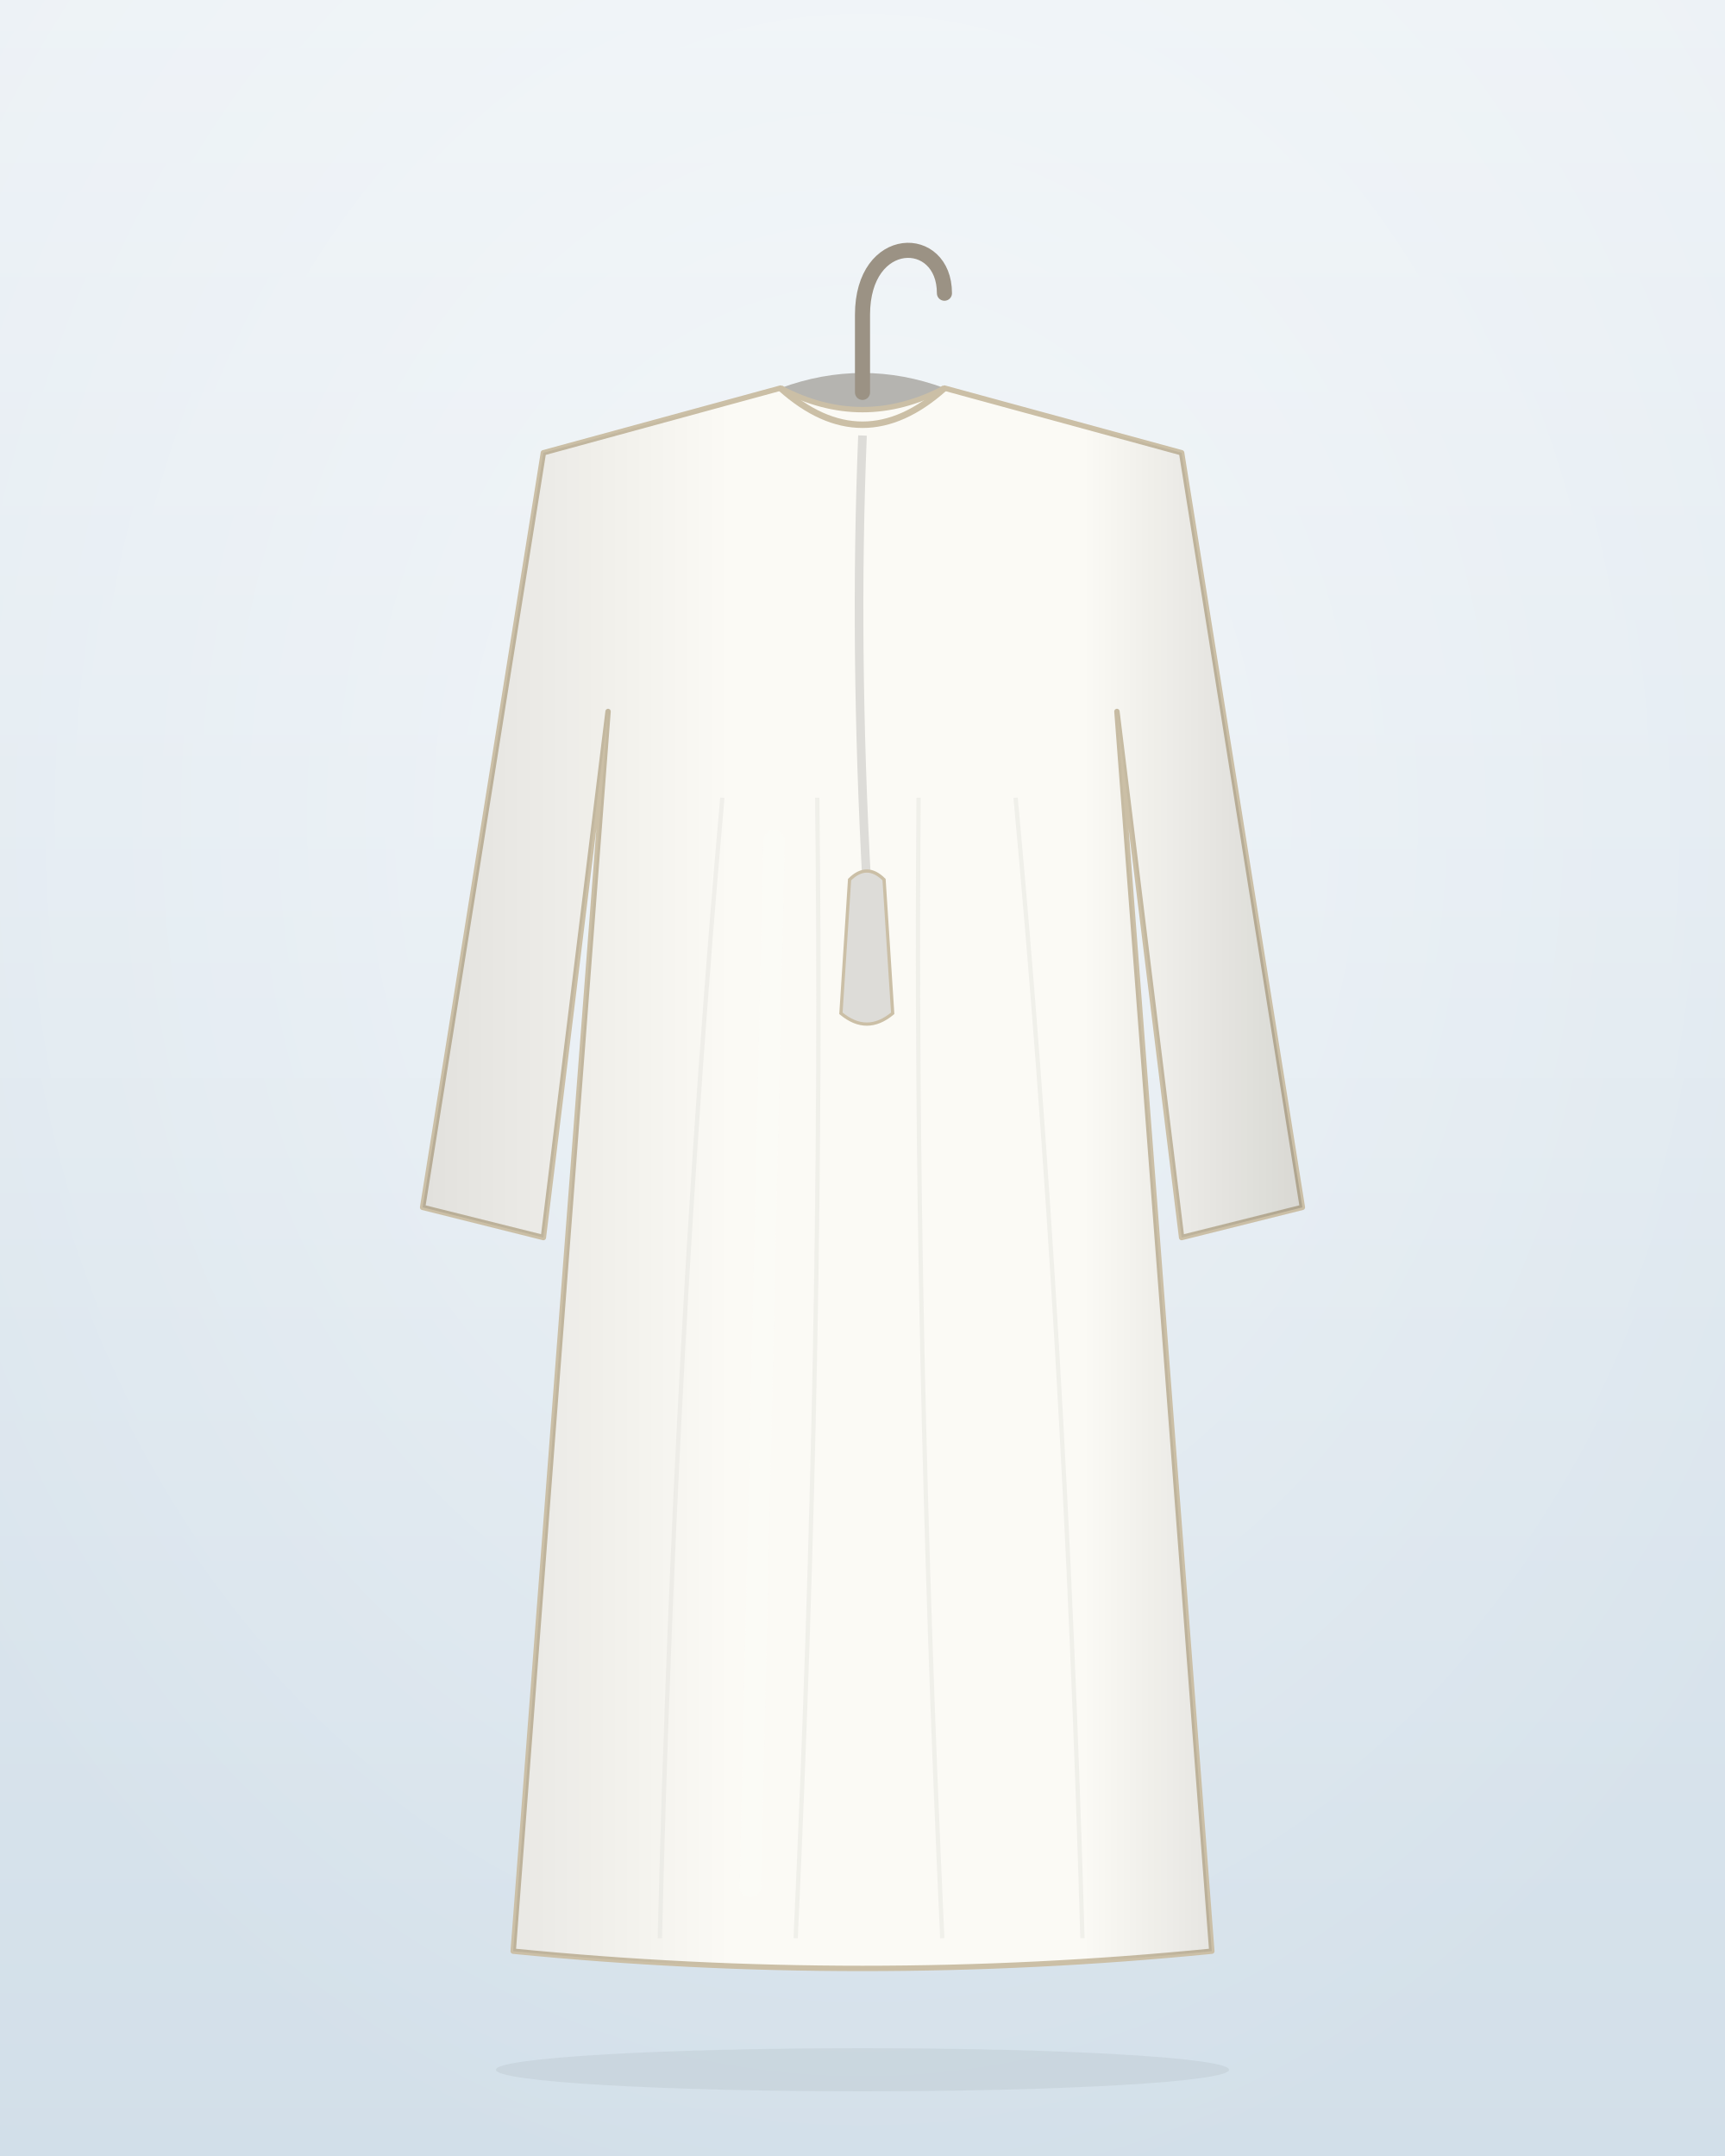
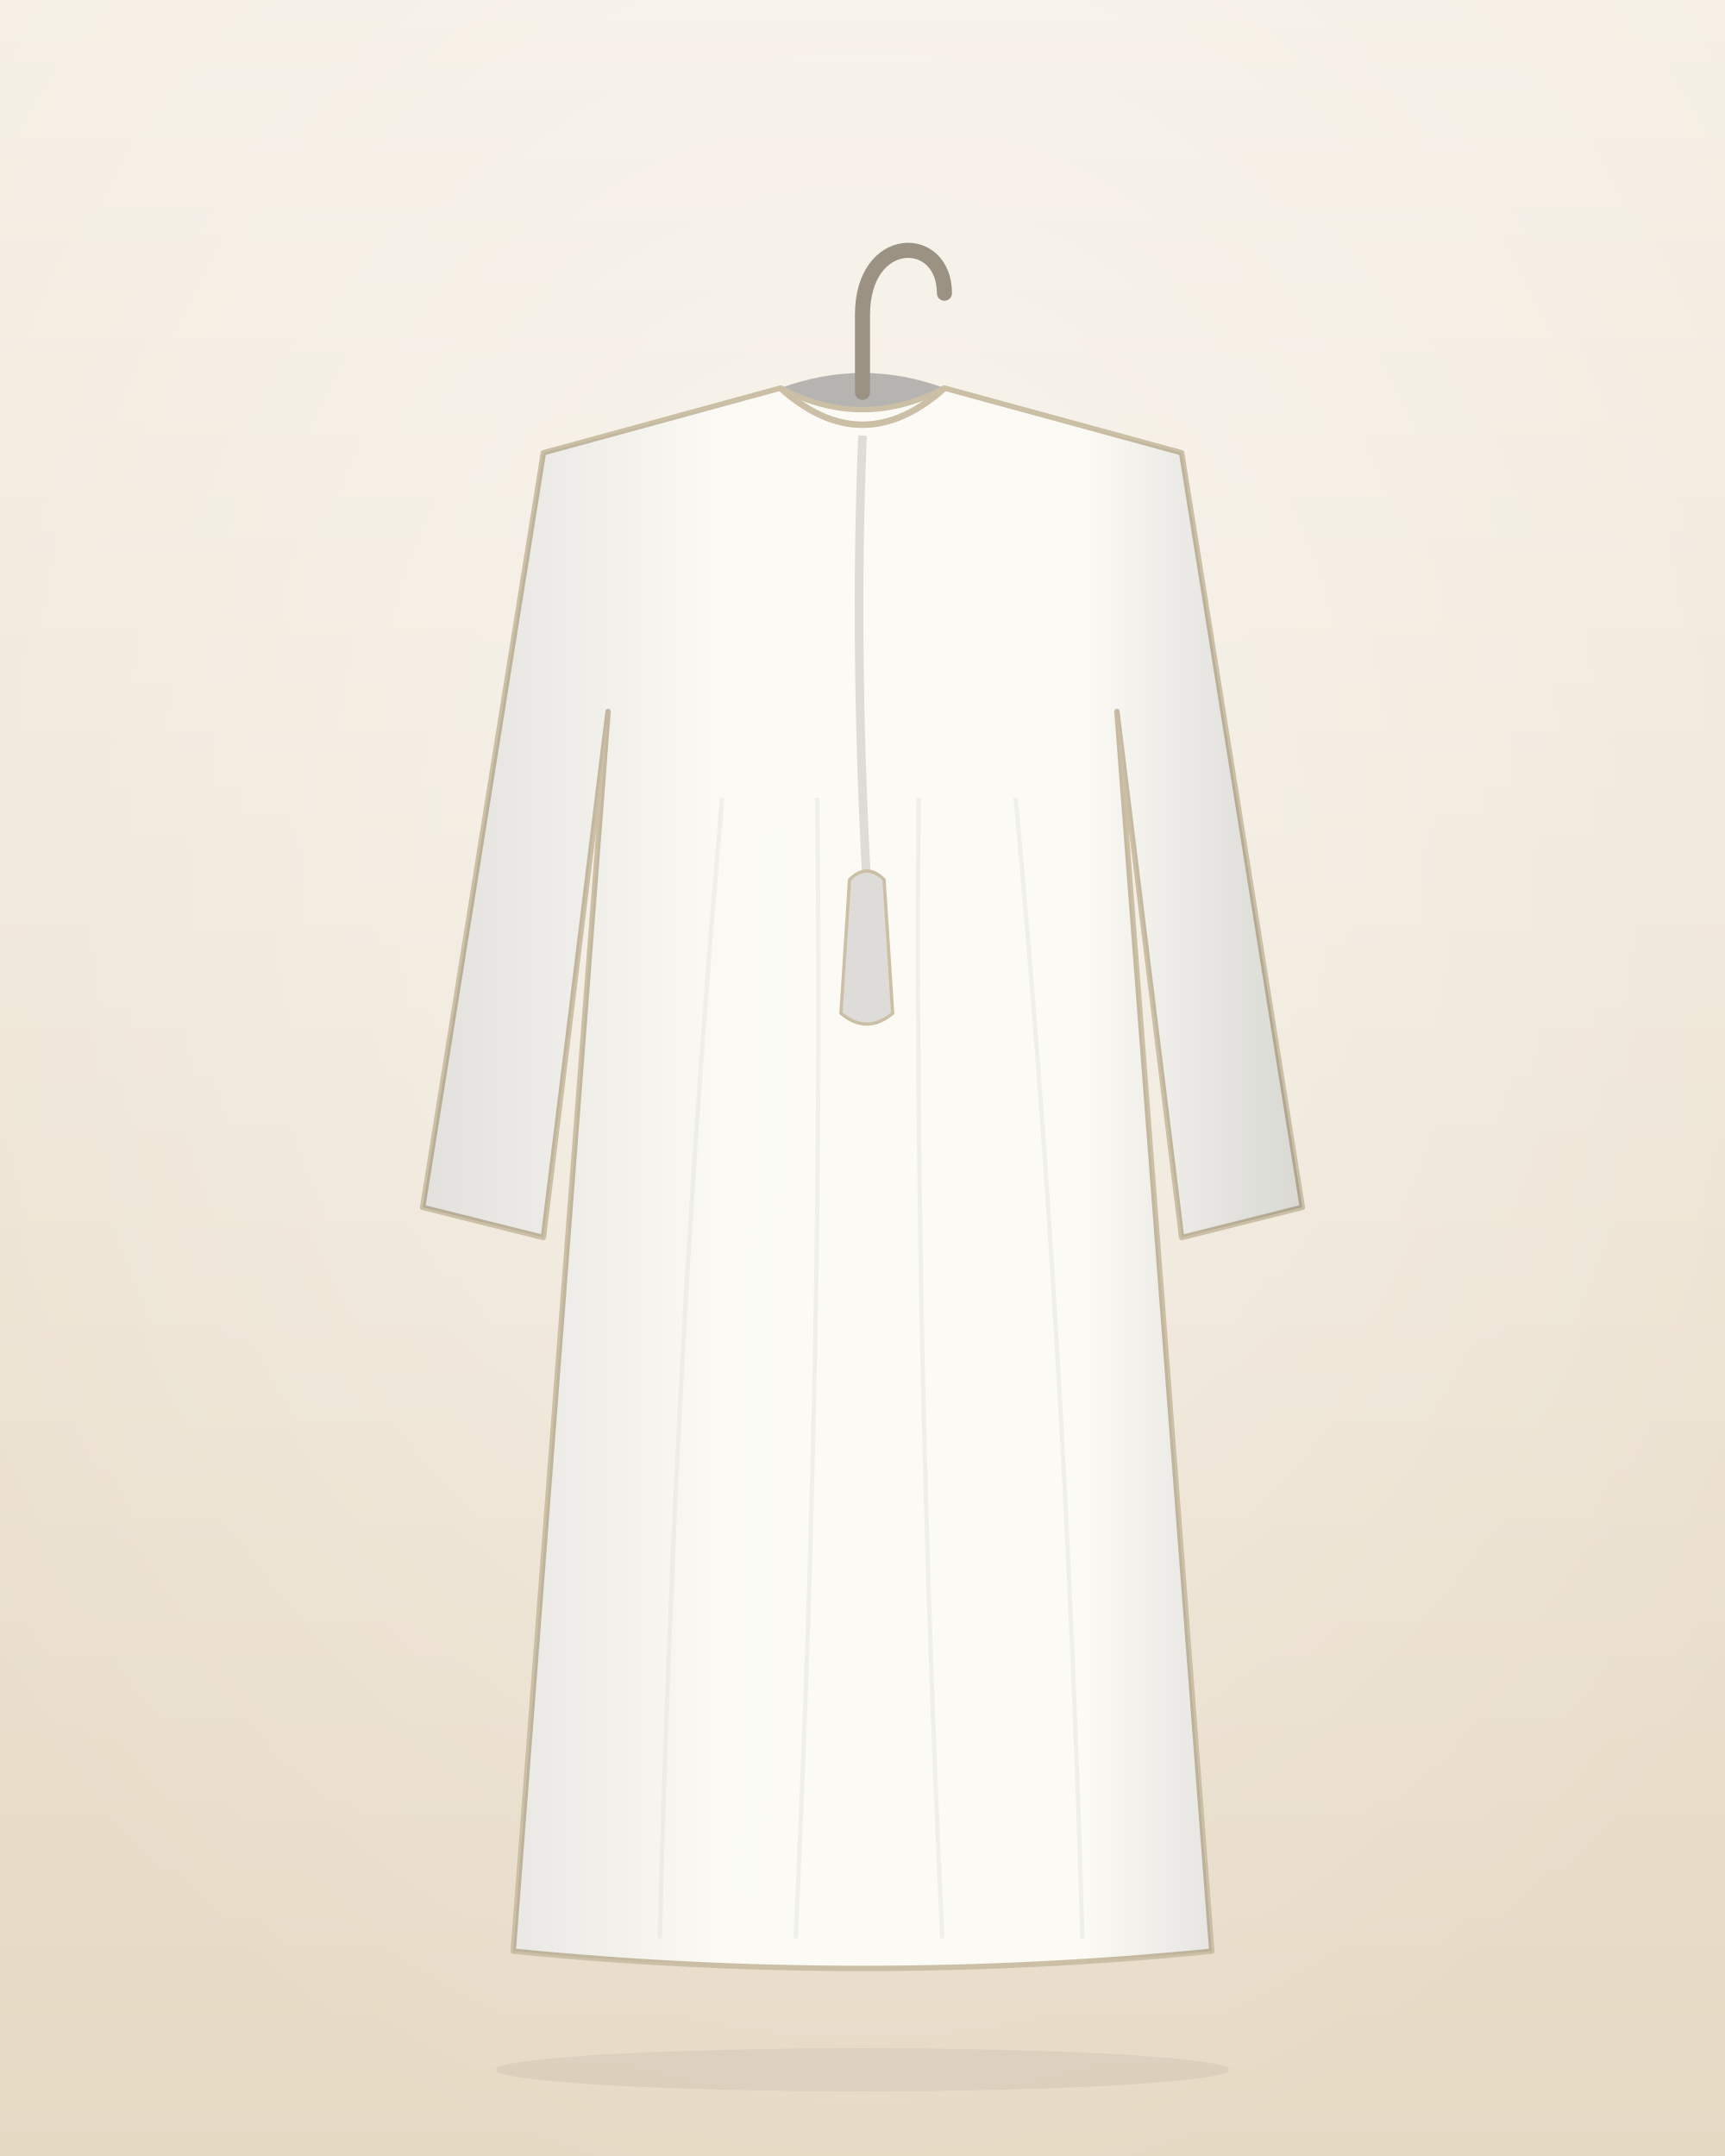
<svg xmlns="http://www.w3.org/2000/svg" viewBox="0 0 800 1000" width="800" height="1000">
  <defs>
    <linearGradient id="bg" x1="0" y1="0" x2="0" y2="1">
-       <stop offset="0" stop-color="#edf2f6" />
-       <stop offset="1" stop-color="#d2dfe9" />
+       <stop offset="0" stop-color="#f5efe5" />
+       <stop offset="1" stop-color="#e6d9c4" />
    </linearGradient>
    <radialGradient id="bg-glow" cx="0.5" cy="0.38" r="0.65">
      <stop offset="0" stop-color="#fff" stop-opacity="0.45" />
      <stop offset="1" stop-color="#fff" stop-opacity="0" />
    </radialGradient>
    <linearGradient id="p-sh" x1="0" y1="0" x2="1" y2="0">
      <stop offset="0" stop-color="#000" stop-opacity="0.10" />
      <stop offset="0.35" stop-color="#000" stop-opacity="0" />
      <stop offset="0.75" stop-color="#000" stop-opacity="0" />
      <stop offset="1" stop-color="#000" stop-opacity="0.14" />
    </linearGradient>
  </defs>
  <rect width="800" height="1000" fill="url(#bg)" />
  <rect width="800" height="1000" fill="url(#bg-glow)" />
  <path d="M362 180 Q400 166 438 180 Q400 200 362 180Z" fill="#b5b4b0" />
  <path d="M400 182V146C400 108 438 108 438 136" fill="none" stroke="#9b9284" stroke-width="7" stroke-linecap="round" />
  <path d="M362 180 L252 210 L196 560 L252 574 L282 330 L238 905 Q400 921 562 905 L518 330 L548 574 L604 560 L548 210 L438 180 Q400 200 362 180Z" fill="#fbfaf5" stroke="#cbbfa6" stroke-width="2.5" stroke-linejoin="round" />
  <path d="M362 180 L252 210 L196 560 L252 574 L282 330 L238 905 Q400 921 562 905 L518 330 L548 574 L604 560 L548 210 L438 180 Q400 200 362 180Z" fill="url(#p-sh)" />
  <path d="M335 370 Q313 618 306 899" fill="none" stroke="#dddcd8" stroke-width="2" opacity="0.35" />
  <path d="M379 370 Q382 618 369 899" fill="none" stroke="#dddcd8" stroke-width="2" opacity="0.35" />
  <path d="M426 370 Q424 618 437 899" fill="none" stroke="#dddcd8" stroke-width="2" opacity="0.35" />
  <path d="M471 370 Q494 618 502 899" fill="none" stroke="#dddcd8" stroke-width="2" opacity="0.35" />
  <path d="M359 390 L348 875" stroke="#fcfcf8" stroke-width="10" opacity="0.35" stroke-linecap="round" />
  <path d="M362 180 Q400 214 438 180" fill="none" stroke="#cbbfa6" stroke-width="3" />
  <path d="M400 202 Q396 300 402 410" fill="none" stroke="#dddcd8" stroke-width="4" />
  <path d="M394 408 Q402 400 410 408 L414 470 Q402 480 390 470Z" fill="#dddcd8" stroke="#cbbfa6" stroke-width="1.5" />
  <ellipse cx="400" cy="960" rx="170" ry="10.0" fill="#23261f" opacity="0.06" />
</svg>
